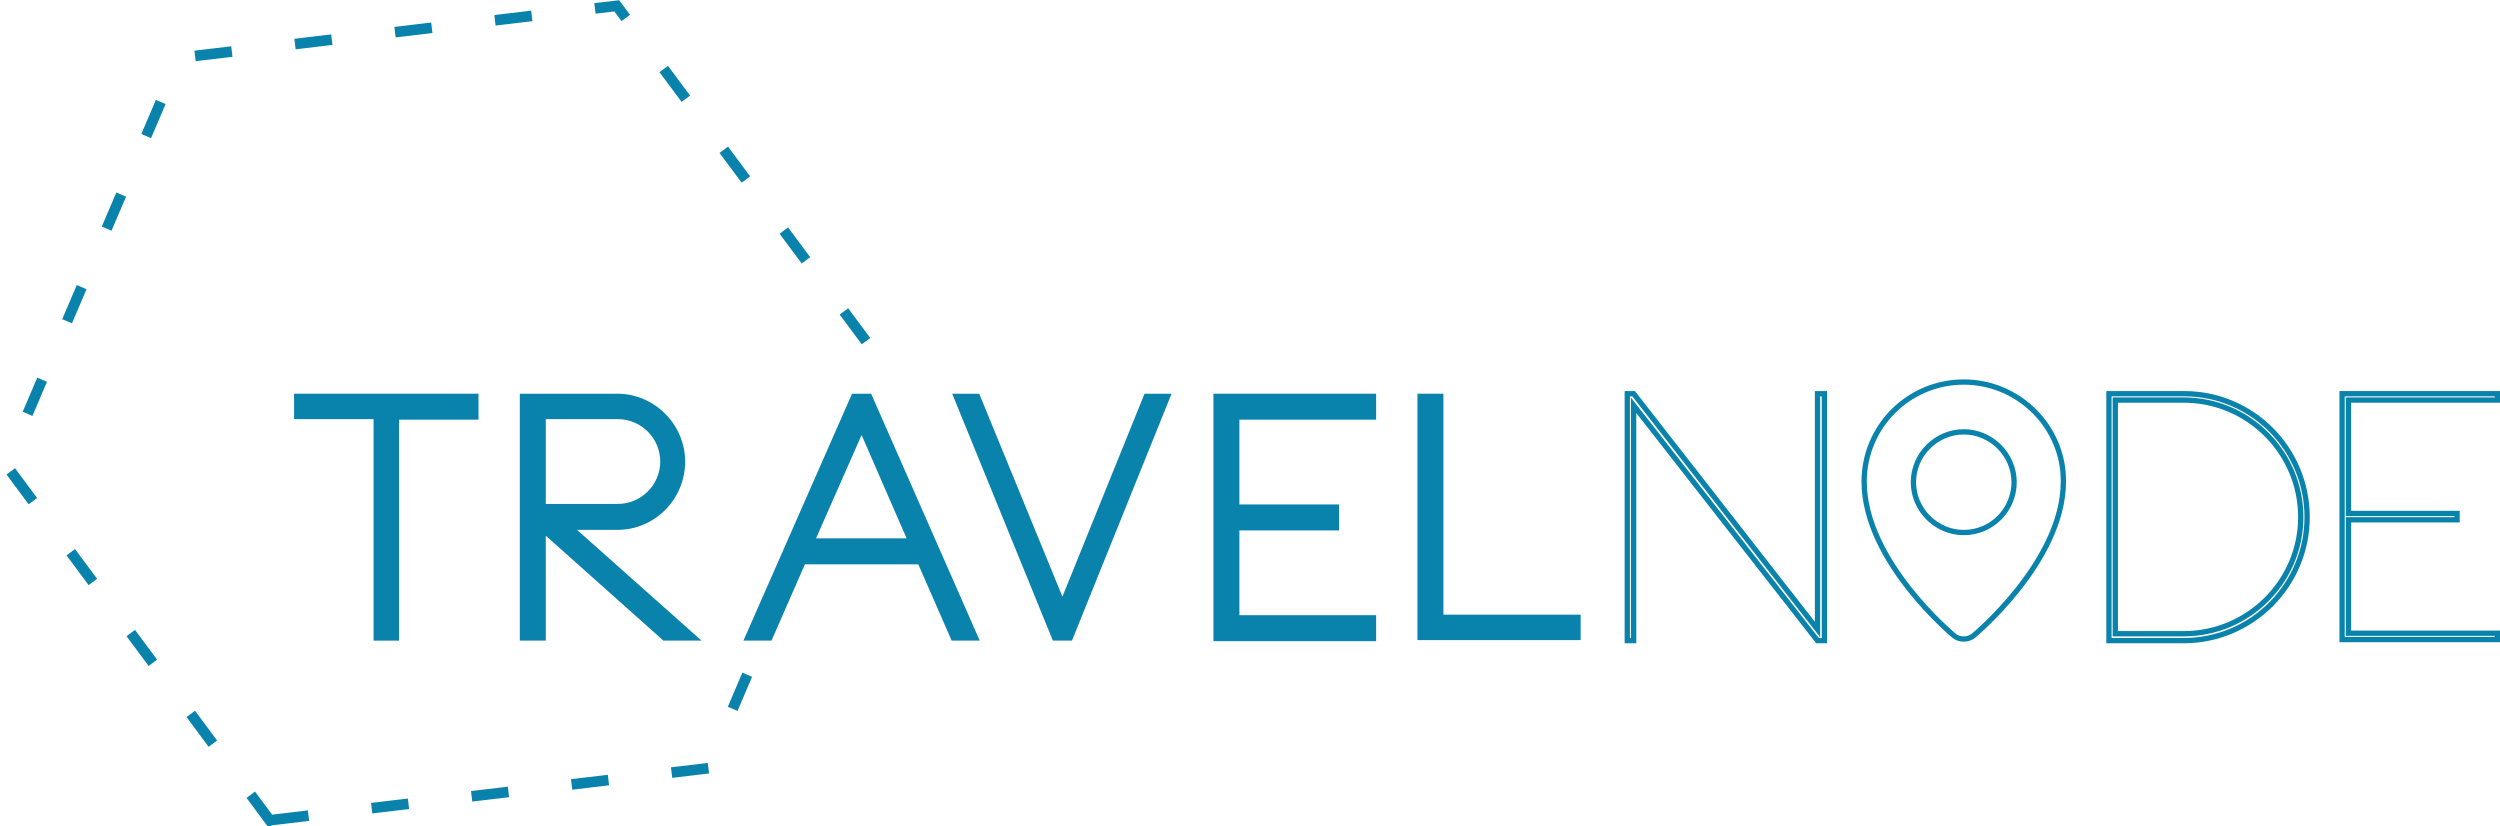
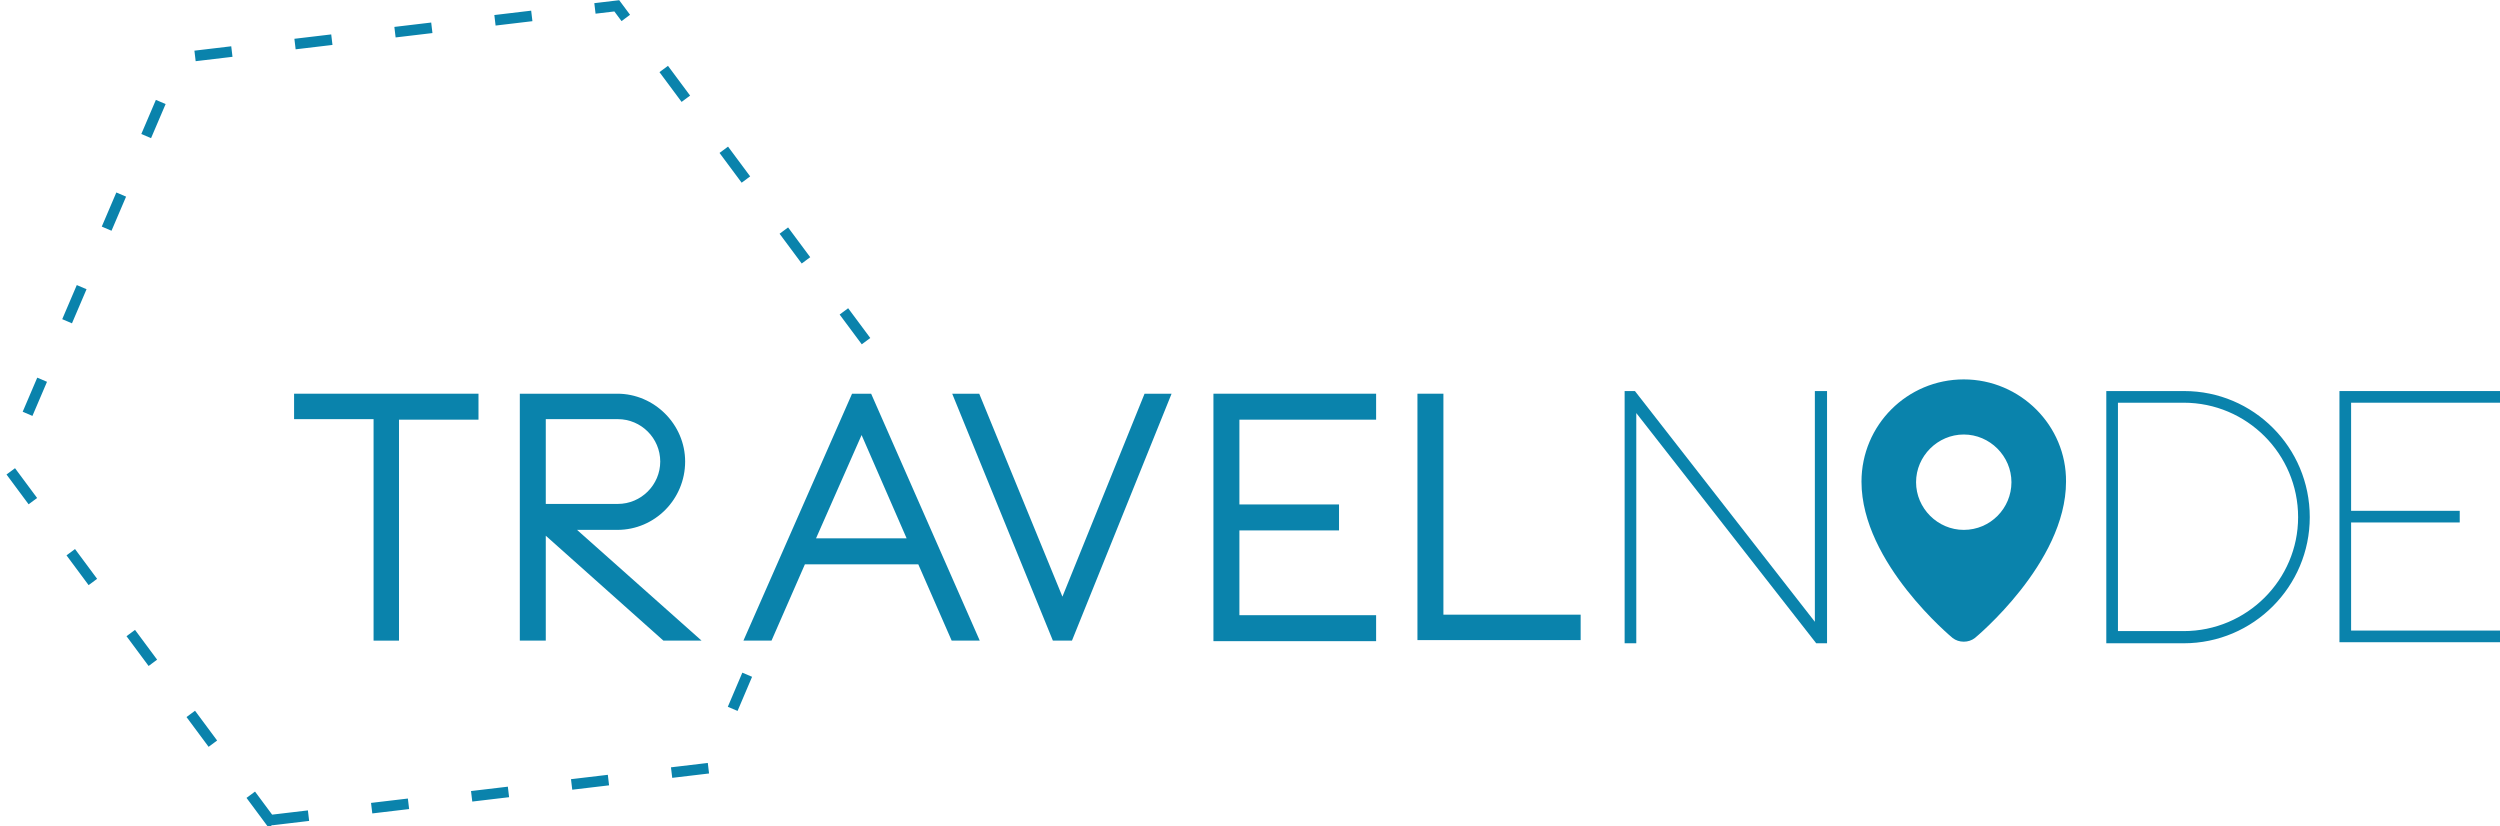
<svg xmlns="http://www.w3.org/2000/svg" version="1.1" id="Calque_1" x="0px" y="0px" viewBox="0 0 471.8 155.8" style="enable-background:new 0 0 471.8 155.8;" xml:space="preserve">
  <style type="text/css">
	.st0{fill:none;stroke:#0A83AC;stroke-width:2;stroke-linecap:square;stroke-miterlimit:10;stroke-dasharray:5,14;}
- 	.st1{fill:none;stroke:#0A83AC;stroke-miterlimit:10;}
+ 	.st1{fill:#0A83AC;stroke:#0A83AC;stroke-miterlimit:10;}
	.st2{fill:#0A83AC;}
</style>
  <g>
    <polygon class="st0" points="50.9,154.8 1.1,87.7 33.9,10.9 116.4,1.1 166.2,68.1 133.5,145  " />
    <path class="st1" d="M344.3,74.3v46.6H343l-34.7-44.4v44.4h-1.2V74.3h1.2l34.7,44.5V74.3H344.3z" />
-     <path class="st1" d="M435.4,97.6c0,12.8-10.4,23.3-23.3,23.3h-14.1H398V74.3h0.1h14.1C425,74.3,435.4,84.7,435.4,97.6z M434.2,97.6   c0-12.2-9.9-22.1-22.1-22.1h-12.9v44.1h12.9C424.3,119.6,434.2,109.7,434.2,97.6z" />
-     <path class="st1" d="M443.2,75.5v21.4h20.5v1.2h-20.5v21.4h28.1v1.2h-29.3V74.3h29.3v1.2H443.2z" />
-     <path class="st1" d="M370.6,72.1c-10.4,0-18.8,8.4-18.8,18.8c0,15.1,17,29.1,17,29.1c1,0.8,2.6,0.8,3.6,0c0,0,17-14,17-29.1   C389.5,80.6,381,72.1,370.6,72.1z M370.6,100.5c-5.2,0-9.5-4.3-9.5-9.5c0-5.2,4.3-9.5,9.5-9.5c5.2,0,9.5,4.3,9.5,9.5   C380.1,96.2,375.9,100.5,370.6,100.5z" />
+     <path class="st1" d="M435.4,97.6c0,12.8-10.4,23.3-23.3,23.3H398l0,0V74.3h0.1h14.1C425,74.3,435.4,84.7,435.4,97.6z M434.2,97.6   c0-12.2-9.9-22.1-22.1-22.1h-12.9v44.1h12.9C424.3,119.6,434.2,109.7,434.2,97.6z" />
+     <path class="st1" d="M443.2,75.5v21.4h20.5v1.2h-20.5v21.4h28.1v1.2H442V74.3h29.3v1.2H443.2z" />
+     <path class="st1" d="M370.6,72.1c-10.4,0-18.8,8.4-18.8,18.8c0,15.1,17,29.1,17,29.1c1,0.8,2.6,0.8,3.6,0c0,0,17-14,17-29.1   C389.5,80.6,381,72.1,370.6,72.1z M370.6,100.5c-5.2,0-9.5-4.3-9.5-9.5s4.3-9.5,9.5-9.5s9.5,4.3,9.5,9.5S375.9,100.5,370.6,100.5z" />
    <g>
      <path class="st2" d="M55.5,74.3h34.8v4.9h-15v41.7h-4.8V79.1h-15V74.3z" />
-       <path class="st2" d="M108.9,100l23.5,20.9h-7.2L103,101.1v19.8h-4.9V74.3h18.4c7,0,12.8,5.8,12.8,12.8c0,7.1-5.7,12.9-12.8,12.9    C116.5,100,108.9,100,108.9,100z M103,95.1h13.6c4.4,0,8-3.6,8-8c0-4.4-3.6-8-8-8H103V95.1z" />
+       <path class="st2" d="M108.9,100l23.5,20.9h-7.2L103,101.1v19.8h-4.9V74.3h18.4c7,0,12.8,5.8,12.8,12.8c0,7.1-5.7,12.9-12.8,12.9    C116.5,100,108.9,100,108.9,100z M103,95.1h13.6c4.4,0,8-3.6,8-8s-3.6-8-8-8H103V95.1z" />
      <path class="st2" d="M164.4,74.3l20.5,46.6h-5.3l-6.3-14.4h-21.4l-6.3,14.4h-5.3l20.5-46.6H164.4z M171.1,101.6l-8.5-19.5    l-8.6,19.5H171.1z" />
      <path class="st2" d="M216,74.3h5.1l-18.8,46.6h-3.6l-19-46.6h5.1l15.7,38.3L216,74.3z" />
-       <path class="st2" d="M229,74.3h30.7v4.9h-25.8v16h18.8v4.9h-18.8v16h25.8v4.9H229L229,74.3L229,74.3z" />
-       <path class="st2" d="M298.3,116v4.8h-30.8V74.3h4.9V116L298.3,116L298.3,116z" />
+       <path class="st2" d="M229,74.3h30.7v4.9h-25.8v16h18.8v4.9h-18.8v16h25.8v4.9H229V74.3L229,74.3z" />
+       <path class="st2" d="M298.3,116v4.8h-30.8V74.3h4.9V116H298.3L298.3,116z" />
    </g>
  </g>
</svg>
